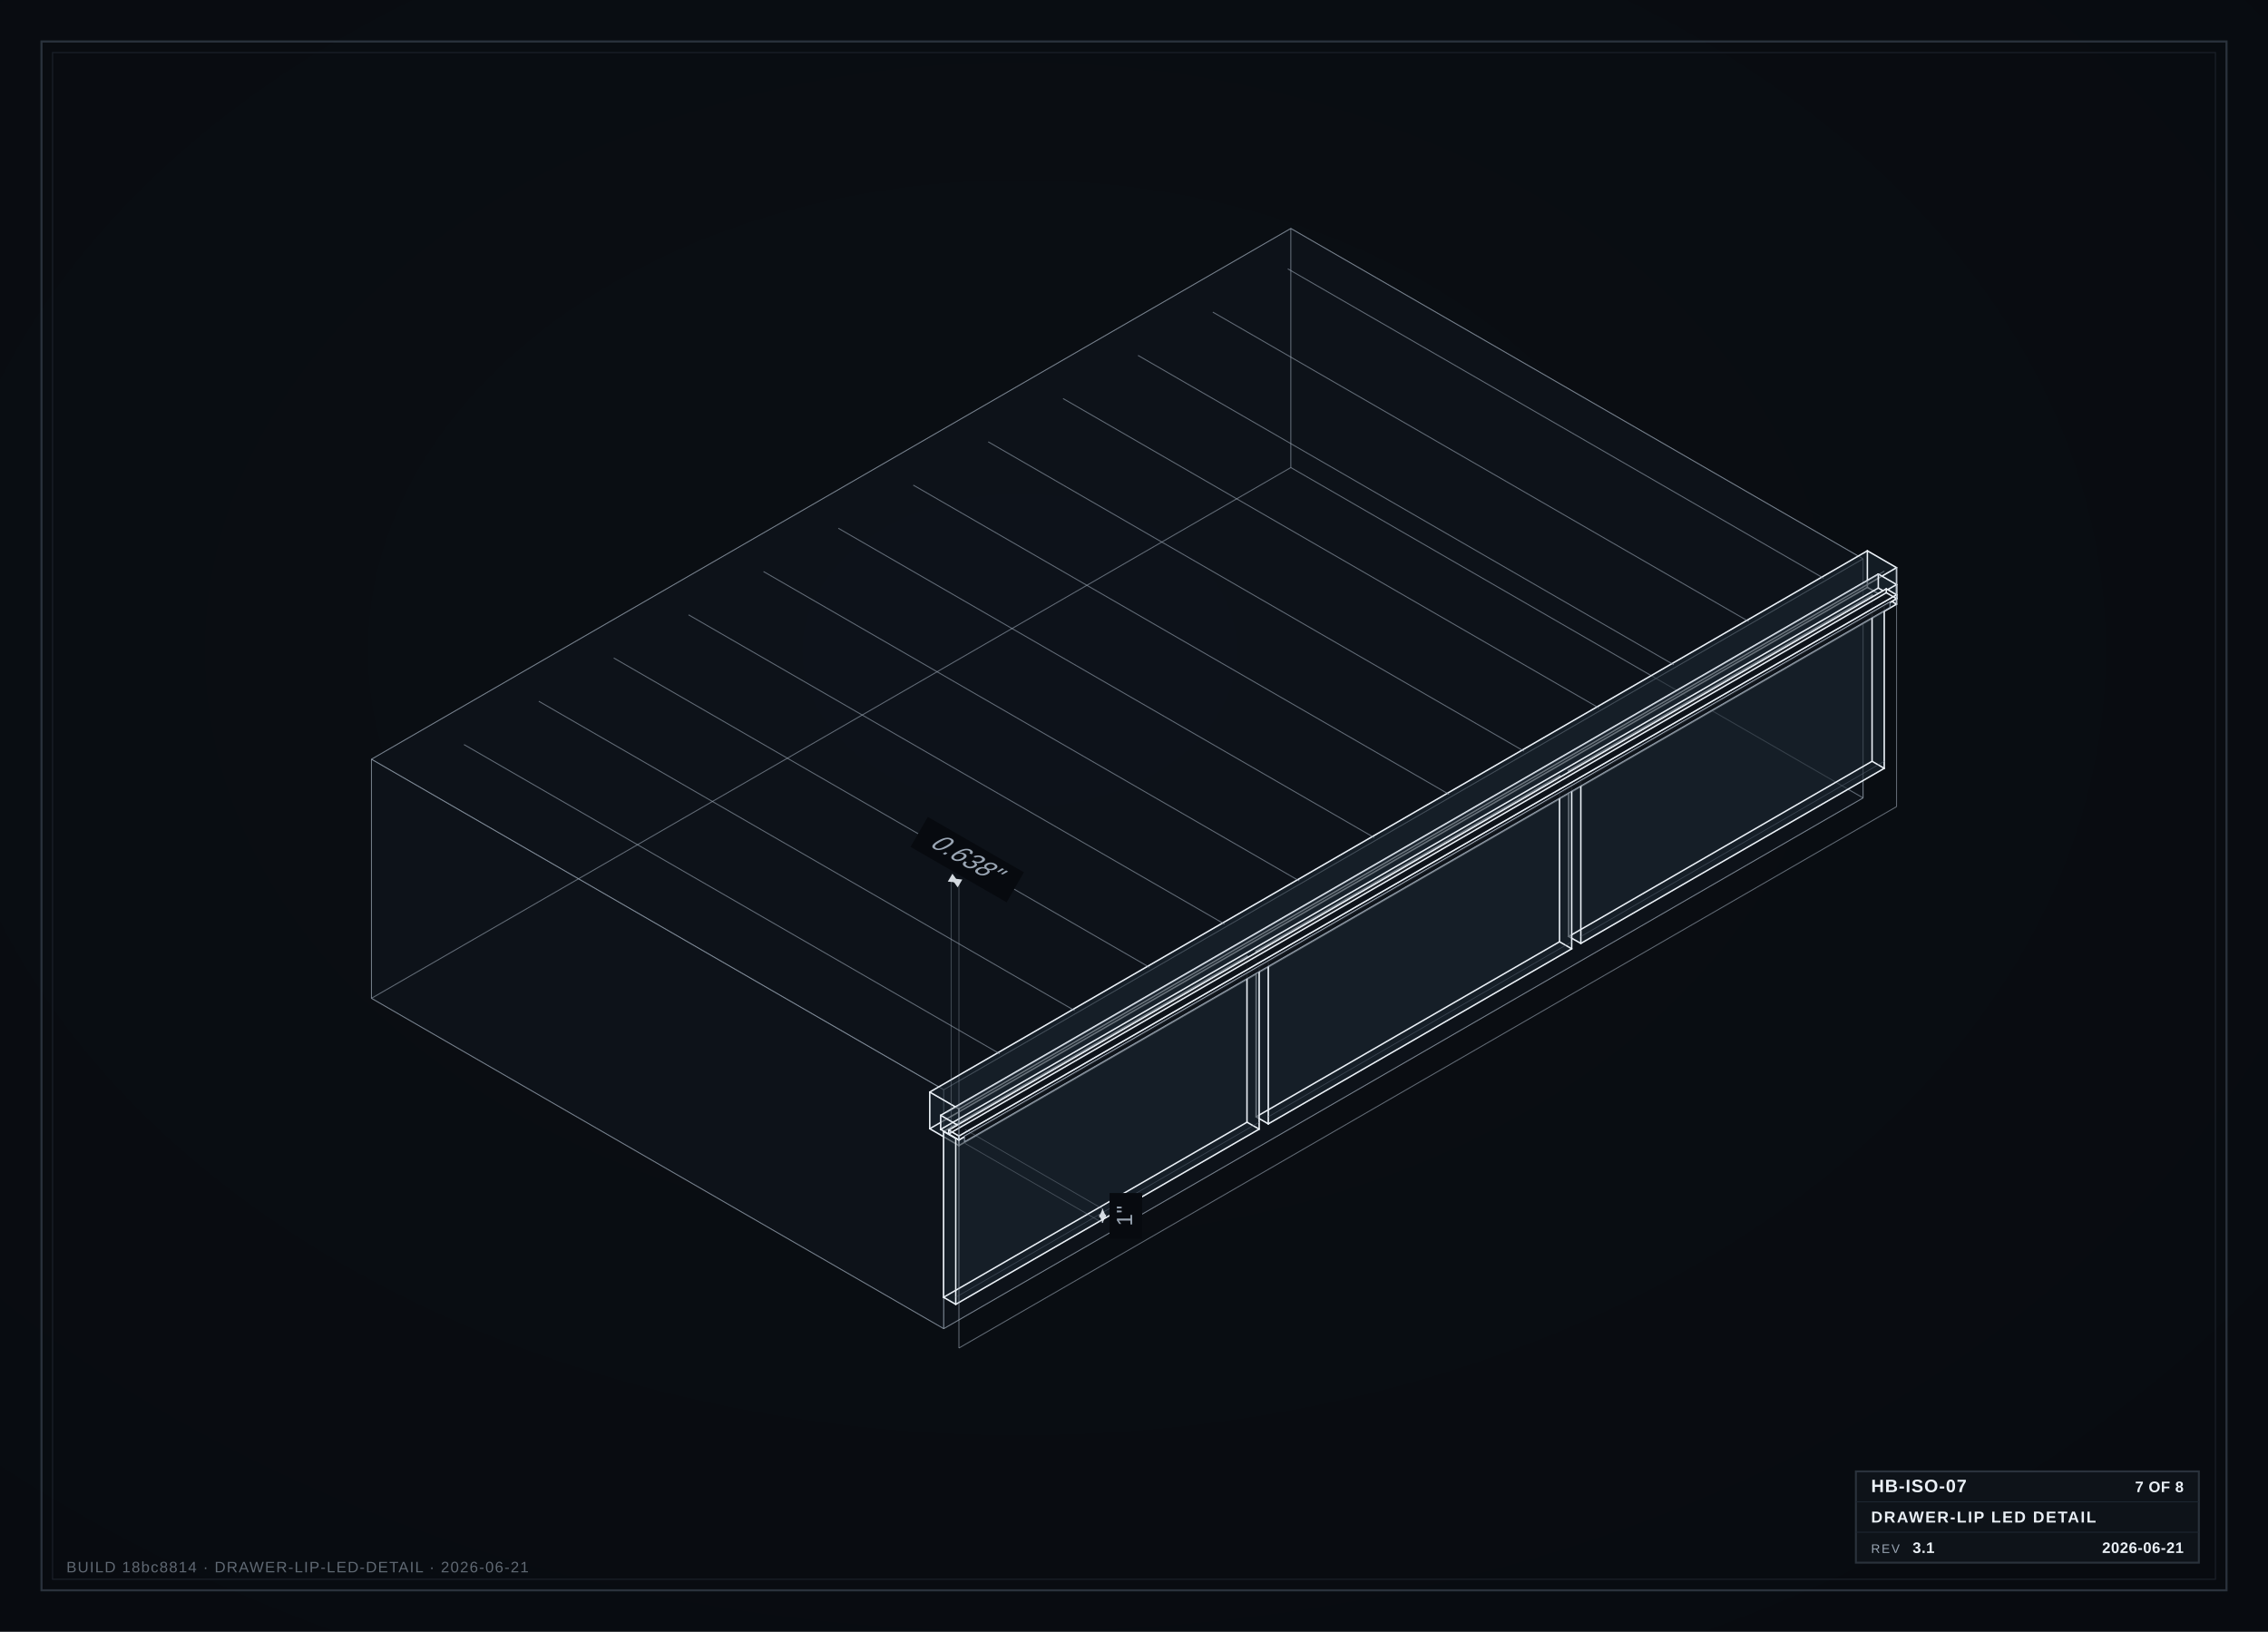
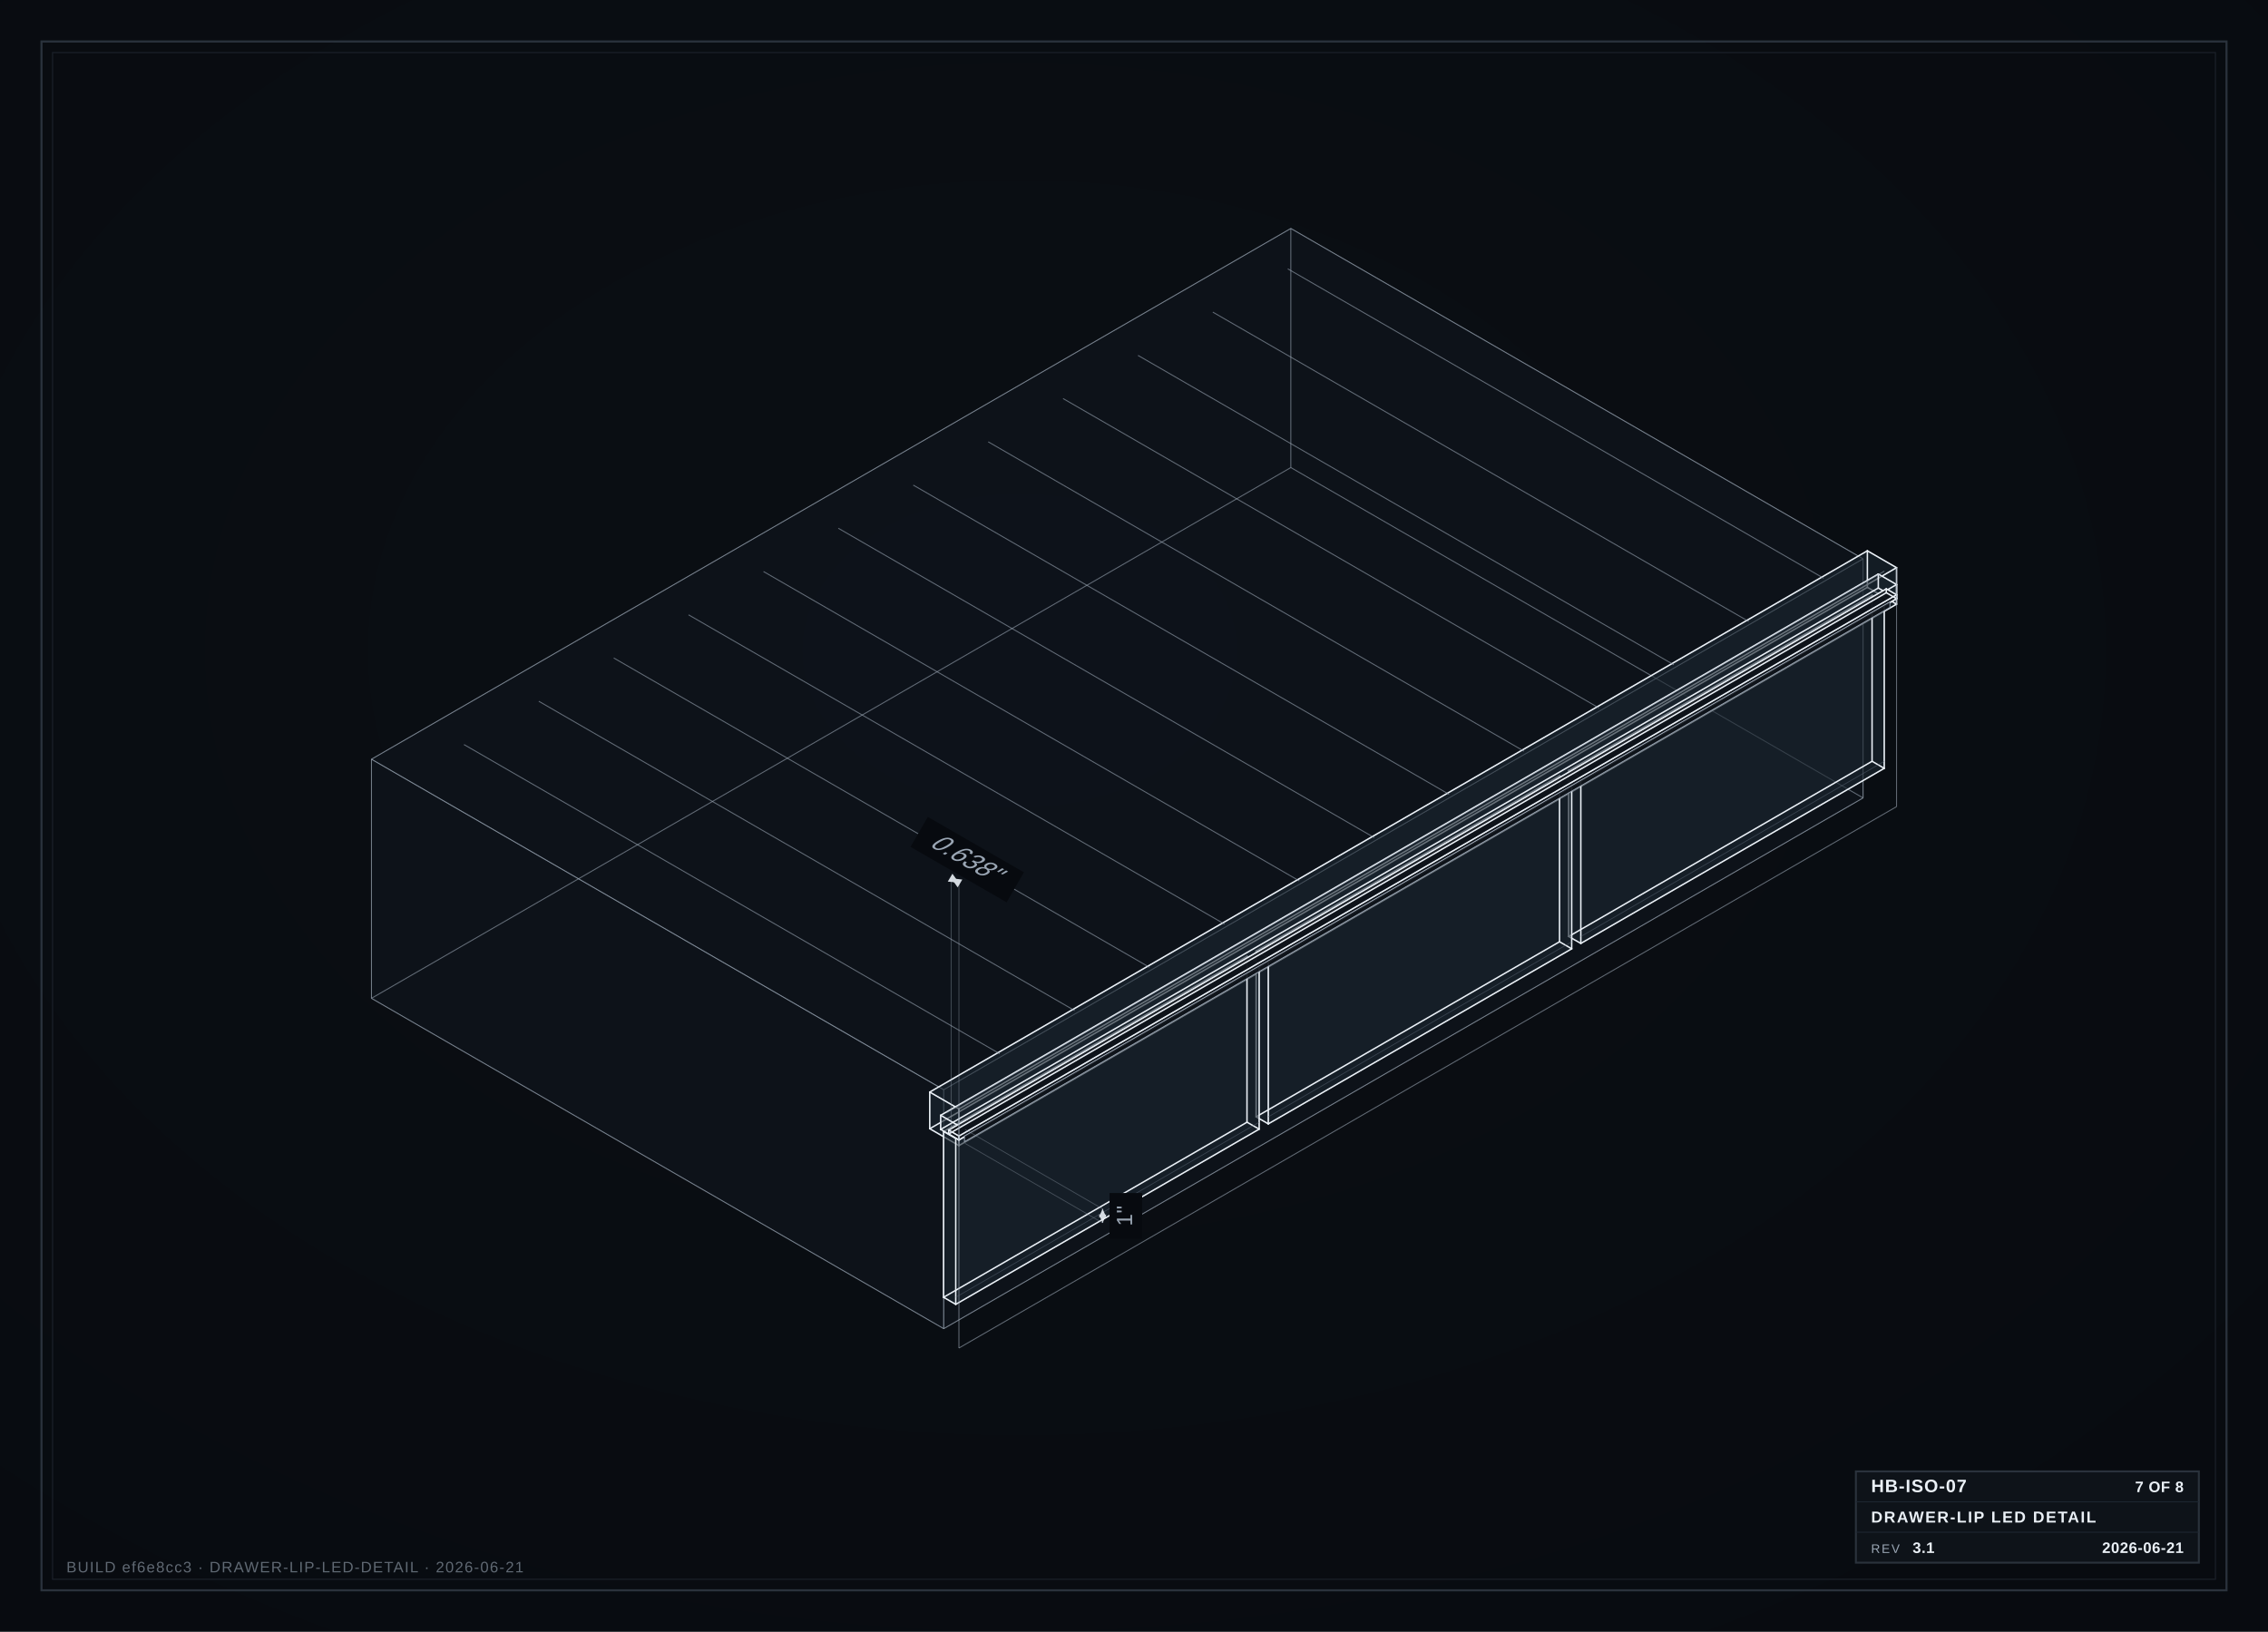
<svg xmlns="http://www.w3.org/2000/svg" viewBox="0 0 1640 1180" data-bf-class="new-world-isometric" data-bf-sheet="drawer-lip-led-detail" data-bf-view="iso-top">
  <defs>
    <radialGradient id="bg" cx="0.45" cy="0.4" r="0.95">
      <stop offset="0" stop-color="#0B0F14" />
      <stop offset="1" stop-color="#070A0F" />
    </radialGradient>
    <marker id="dimArrow-primary" markerWidth="11" markerHeight="10" refX="9" refY="4" orient="auto-start-reverse" markerUnits="userSpaceOnUse">
      <path d="M0,0 L9,4 L0,8 Z" fill="#EAF0F6" />
    </marker>
    <marker id="dimArrow-secondary" markerWidth="9.4" markerHeight="8.6" refX="7.4" refY="3.3" orient="auto-start-reverse" markerUnits="userSpaceOnUse">
      <path d="M0,0 L7.4,3.3 L0,6.6 Z" fill="#EAF0F6" />
    </marker>
    <marker id="dimArrow-tight" markerWidth="8" markerHeight="7.4" refX="6" refY="2.7" orient="auto-start-reverse" markerUnits="userSpaceOnUse">
      <path d="M0,0 L6,2.7 L0,5.4 Z" fill="#EAF0F6" />
    </marker>
    <marker id="dimArrow-micro" markerWidth="7" markerHeight="6.4" refX="5" refY="2.2" orient="auto-start-reverse" markerUnits="userSpaceOnUse">
      <path d="M0,0 L5,2.2 L0,4.4 Z" fill="#EAF0F6" />
    </marker>
    <style>
      .face   { fill:#1B2530; fill-opacity:0.62; stroke:#9AA6B4; stroke-width:0.5; stroke-opacity:0.5; stroke-linejoin:round; }
      .faceDk { fill:#0E141C; fill-opacity:0.72; stroke:#9AA6B4; stroke-width:0.5; stroke-opacity:0.4; stroke-linejoin:round; }
      .spk    { fill:#0E1218; fill-opacity:0.92; stroke:#9AA6B4; stroke-width:0.6; }
      .metal  { fill:none; stroke:#8B95A1; stroke-width:0.9; }
      .edge   { stroke:#EAF0F6;  stroke-width:1.05; fill:none; stroke-linecap:round; stroke-linejoin:round; }
      .edgeS  { stroke:#9AA6B4; stroke-width:0.7;  fill:none; opacity:0.6; }
      .edgeF  { stroke:#5A6675; stroke-width:0.55; fill:none; opacity:0.5; }
      .explode { stroke:#9AA6B4; stroke-width:0.7; fill:none; stroke-dasharray:2 6; stroke-linecap:round; opacity:0.55; }
      .dimline-primary { stroke:#EAF0F6; stroke-width:1.5; }
      .dimline-secondary { stroke:#9AA6B4; stroke-width:1.05; opacity:0.9; }
      .dimline-tight { stroke:#9AA6B4; stroke-width:0.85; opacity:0.9; }
      .dimline-micro { stroke:#9AA6B4; stroke-width:0.7; opacity:0.9; }
      .ext-primary { stroke:#9AA6B4; stroke-width:0.8; opacity:0.5; }
      .ext-secondary { stroke:#9AA6B4; stroke-width:0.7; opacity:0.35; }
      .ext-tight { stroke:#9AA6B4; stroke-width:0.6; opacity:0.35; }
      .ext-micro { stroke:#9AA6B4; stroke-width:0.5; opacity:0.35; }
      .dimKnockout { fill:#070A0F; stroke:none; }
      /* dimension typography — the ONLY three sizes (07 §3B). The thin halo is ANTI-ALIAS support only, never
         line clearance: the dim line is broken around the number (or the number sits outside it), so no line
         ever runs beneath a glyph. */
      .dimtext { fill:#EAF0F6; font-family:"Helvetica Neue","Segoe UI",Arial,system-ui,sans-serif; letter-spacing:0.3px; paint-order:stroke; stroke:#070A0F; stroke-width:1.1px; }
      .dimP { font-size:22px; }
      .dimS { font-size:18px; fill:#9AA6B4; }
      .dimT { font-size:16px; fill:#9AA6B4; }
      .dimM { font-size:13px; fill:#9AA6B4; }
      /* COMPACT title-block typography (07 §3B): the drawing title lives ONLY here (no top sheet title); the
         title is class="ttl" so it is exempt from the descriptive-label scan and the proof's text.ttl probe. */
      .ttl   { fill:#EAF0F6;    font-family:"Helvetica Neue","Segoe UI",Arial,system-ui,sans-serif; font-size:11.5px; letter-spacing:1px; font-weight:600; }
      .tnum  { fill:#EAF0F6;    font-family:"Helvetica Neue","Segoe UI",Arial,system-ui,sans-serif; font-size:13px; letter-spacing:0.6px; font-weight:700; }
      .tlab  { fill:#9AA6B4; font-family:"Helvetica Neue","Segoe UI",Arial,system-ui,sans-serif; font-size:9px;  letter-spacing:1.1px; }
      .tval  { fill:#EAF0F6;    font-family:"Helvetica Neue","Segoe UI",Arial,system-ui,sans-serif; font-size:11px; letter-spacing:0.3px; font-weight:600; }
      .wm    { fill:#9AA6B4; font-family:"Helvetica Neue","Segoe UI",Arial,system-ui,sans-serif; font-size:11px; letter-spacing:0.8px; opacity:0.6; }
    </style>
  </defs>
  <rect x="0" y="0" width="1640" height="1180" fill="url(#bg)" />
  <rect x="30" y="30" width="1580" height="1120" fill="none" stroke="#2A323C" stroke-width="1.5" />
  <rect x="38" y="38" width="1564" height="1104" fill="none" stroke="#1A2029" stroke-width="0.8" />
  <g id="iso-model">
    <path d="M268.6,721.9 L682.4,960.8 L682.4,788 L268.6,549 Z" class="faceDk" />
    <path d="M1347.2,577 L682.4,960.8 L682.4,788 L1347.2,404.1 Z" class="faceDk" />
    <path d="M933.4,165.2 L1347.2,404.1 L682.4,788 L268.6,549 Z" class="faceDk" />
    <line x1="933.4" y1="338.1" x2="1347.2" y2="577" class="edgeS" />
    <line x1="1347.2" y1="577" x2="1347.2" y2="404.1" class="edgeS" />
    <line x1="1347.2" y1="404.1" x2="933.4" y2="165.2" class="edgeS" />
    <line x1="933.4" y1="165.2" x2="933.4" y2="338.1" class="edgeS" />
    <line x1="268.6" y1="721.9" x2="682.4" y2="960.8" class="edgeS" />
    <line x1="682.4" y1="960.8" x2="682.4" y2="788" class="edgeS" />
    <line x1="682.4" y1="788" x2="268.6" y2="549" class="edgeS" />
    <line x1="268.6" y1="549" x2="268.6" y2="721.9" class="edgeS" />
    <line x1="933.4" y1="338.1" x2="268.6" y2="721.9" class="edgeS" />
    <line x1="1347.2" y1="577" x2="682.4" y2="960.8" class="edgeS" />
    <line x1="1347.2" y1="404.1" x2="682.4" y2="788" class="edgeS" />
    <line x1="933.4" y1="165.2" x2="268.6" y2="549" class="edgeS" />
    <path d="M672.3,816.2 L693.4,828.4 L693.4,801.9 L672.3,789.7 Z" class="face" />
    <path d="M1371.4,436.9 L693.4,828.4 L693.4,801.9 L1371.4,410.5 Z" class="face" />
    <path d="M1350.3,398.3 L1371.4,410.5 L693.4,801.9 L672.3,789.7 Z" class="face" />
    <line x1="1350.3" y1="424.7" x2="1371.4" y2="436.9" class="edge" />
    <line x1="1371.4" y1="436.9" x2="1371.4" y2="410.5" class="edge" />
    <line x1="1371.4" y1="410.5" x2="1350.3" y2="398.3" class="edge" />
    <line x1="1350.3" y1="398.3" x2="1350.3" y2="424.7" class="edge" />
    <line x1="672.3" y1="816.2" x2="693.4" y2="828.4" class="edge" />
    <line x1="693.4" y1="828.4" x2="693.4" y2="801.9" class="edge" />
    <line x1="693.4" y1="801.9" x2="672.3" y2="789.7" class="edge" />
    <line x1="672.3" y1="789.7" x2="672.3" y2="816.2" class="edge" />
    <line x1="1350.3" y1="424.7" x2="672.3" y2="816.2" class="edge" />
    <line x1="1371.4" y1="436.9" x2="693.4" y2="828.4" class="edge" />
    <line x1="1371.4" y1="410.5" x2="693.4" y2="801.9" class="edge" />
    <line x1="1350.3" y1="398.3" x2="672.3" y2="789.7" class="edge" />
    <path d="M1134.3,677.2 L1143.1,682.2 L1143.1,562.3 L1134.3,557.2 Z" class="face" />
    <path d="M1362.5,555.6 L1143.1,682.2 L1143.1,562.3 L1362.5,435.6 Z" class="face" />
    <path d="M1353.7,430.5 L1362.5,435.6 L1143.1,562.3 L1134.3,557.2 Z" class="face" />
    <line x1="1353.7" y1="550.5" x2="1362.5" y2="555.6" class="edge" />
    <line x1="1362.5" y1="555.6" x2="1362.5" y2="435.6" class="edge" />
    <line x1="1362.5" y1="435.6" x2="1353.7" y2="430.5" class="edge" />
    <line x1="1353.7" y1="430.5" x2="1353.7" y2="550.5" class="edge" />
    <line x1="1134.3" y1="677.2" x2="1143.1" y2="682.2" class="edge" />
    <line x1="1143.1" y1="682.2" x2="1143.1" y2="562.3" class="edge" />
    <line x1="1143.1" y1="562.3" x2="1134.3" y2="557.2" class="edge" />
    <line x1="1134.3" y1="557.2" x2="1134.3" y2="677.2" class="edge" />
    <line x1="1353.7" y1="550.5" x2="1134.3" y2="677.2" class="edge" />
    <line x1="1362.5" y1="555.6" x2="1143.1" y2="682.2" class="edge" />
    <line x1="1362.5" y1="435.6" x2="1143.1" y2="562.3" class="edge" />
    <line x1="1353.7" y1="430.5" x2="1134.3" y2="557.2" class="edge" />
    <path d="M908.3,807.6 L917.1,812.7 L917.1,692.8 L908.3,687.7 Z" class="face" />
    <path d="M1136.5,686.1 L917.1,812.7 L917.1,692.8 L1136.5,566.1 Z" class="face" />
    <path d="M1127.7,561 L1136.5,566.1 L917.1,692.8 L908.3,687.7 Z" class="face" />
    <line x1="1127.7" y1="681" x2="1136.5" y2="686.1" class="edge" />
    <line x1="1136.5" y1="686.1" x2="1136.5" y2="566.1" class="edge" />
    <line x1="1136.5" y1="566.1" x2="1127.7" y2="561" class="edge" />
    <line x1="1127.7" y1="561" x2="1127.7" y2="681" class="edge" />
    <line x1="908.3" y1="807.6" x2="917.1" y2="812.7" class="edge" />
    <line x1="917.1" y1="812.7" x2="917.1" y2="692.8" class="edge" />
    <line x1="917.1" y1="692.8" x2="908.3" y2="687.7" class="edge" />
    <line x1="908.3" y1="687.7" x2="908.3" y2="807.6" class="edge" />
    <line x1="1127.7" y1="681" x2="908.3" y2="807.6" class="edge" />
    <line x1="1136.5" y1="686.1" x2="917.1" y2="812.7" class="edge" />
    <line x1="1136.5" y1="566.1" x2="917.1" y2="692.8" class="edge" />
    <line x1="1127.7" y1="561" x2="908.3" y2="687.7" class="edge" />
    <path d="M682.3,938.1 L691.1,943.2 L691.1,823.2 L682.3,818.2 Z" class="face" />
    <path d="M910.5,816.5 L691.1,943.2 L691.1,823.2 L910.5,696.6 Z" class="face" />
    <path d="M901.7,691.5 L910.5,696.6 L691.1,823.2 L682.3,818.2 Z" class="face" />
    <line x1="901.7" y1="811.5" x2="910.5" y2="816.5" class="edge" />
    <line x1="910.5" y1="816.5" x2="910.5" y2="696.6" class="edge" />
    <line x1="910.5" y1="696.6" x2="901.7" y2="691.5" class="edge" />
    <line x1="901.7" y1="691.5" x2="901.7" y2="811.5" class="edge" />
    <line x1="682.3" y1="938.1" x2="691.1" y2="943.2" class="edge" />
    <line x1="691.1" y1="943.2" x2="691.1" y2="823.2" class="edge" />
    <line x1="691.1" y1="823.2" x2="682.3" y2="818.2" class="edge" />
    <line x1="682.3" y1="818.2" x2="682.3" y2="938.1" class="edge" />
    <line x1="901.7" y1="811.5" x2="682.3" y2="938.1" class="edge" />
    <line x1="910.5" y1="816.5" x2="691.1" y2="943.2" class="edge" />
    <line x1="910.5" y1="696.6" x2="691.1" y2="823.2" class="edge" />
    <line x1="901.7" y1="691.5" x2="682.3" y2="818.2" class="edge" />
    <path d="M680.2,816.7 L693.4,824.3 L693.4,814.2 L680.2,806.5 Z" class="face" />
    <path d="M1371.4,432.9 L693.4,824.3 L693.4,814.2 L1371.4,422.7 Z" class="face" />
    <path d="M1358.2,415.1 L1371.4,422.7 L693.4,814.2 L680.2,806.5 Z" class="face" />
    <line x1="1358.2" y1="425.2" x2="1371.4" y2="432.9" class="edge" />
    <line x1="1371.4" y1="432.9" x2="1371.4" y2="422.7" class="edge" />
    <line x1="1371.4" y1="422.7" x2="1358.2" y2="415.1" class="edge" />
    <line x1="1358.2" y1="415.1" x2="1358.2" y2="425.2" class="edge" />
    <line x1="680.2" y1="816.7" x2="693.4" y2="824.3" class="edge" />
    <line x1="693.4" y1="824.3" x2="693.4" y2="814.2" class="edge" />
    <line x1="693.4" y1="814.2" x2="680.2" y2="806.5" class="edge" />
    <line x1="680.2" y1="806.5" x2="680.2" y2="816.7" class="edge" />
    <line x1="1358.2" y1="425.2" x2="680.2" y2="816.7" class="edge" />
    <line x1="1371.4" y1="432.9" x2="693.4" y2="824.3" class="edge" />
    <line x1="1371.4" y1="422.7" x2="693.4" y2="814.2" class="edge" />
    <line x1="1358.2" y1="415.1" x2="680.2" y2="806.5" class="edge" />
    <path d="M686,820 L693.4,824.3 L693.4,821.5 L686,817.2 Z" class="spk" />
    <path d="M1371.4,432.9 L693.4,824.3 L693.4,821.5 L1371.4,430.1 Z" class="spk" />
    <path d="M1364,425.8 L1371.4,430.1 L693.4,821.5 L686,817.2 Z" class="spk" />
    <line x1="1364" y1="428.6" x2="1371.4" y2="432.9" class="edge" />
    <line x1="1371.4" y1="432.9" x2="1371.4" y2="430.1" class="edge" />
    <line x1="1371.4" y1="430.1" x2="1364" y2="425.8" class="edge" />
    <line x1="1364" y1="425.8" x2="1364" y2="428.6" class="edge" />
    <line x1="686" y1="820" x2="693.4" y2="824.3" class="edge" />
    <line x1="693.4" y1="824.3" x2="693.4" y2="821.5" class="edge" />
    <line x1="693.4" y1="821.5" x2="686" y2="817.2" class="edge" />
    <line x1="686" y1="817.2" x2="686" y2="820" class="edge" />
    <line x1="1364" y1="428.6" x2="686" y2="820" class="edge" />
    <line x1="1371.4" y1="432.9" x2="693.4" y2="824.3" class="edge" />
    <line x1="1371.4" y1="430.1" x2="693.4" y2="821.5" class="edge" />
    <line x1="1364" y1="425.8" x2="686" y2="817.2" class="edge" />
    <path d="M1366.6,439.2 L697.4,825.6 L697.4,821.5 L1366.6,435.2 Z" class="spk" />
    <line x1="931.2" y1="194.4" x2="1318.6" y2="418.1" class="edgeS" />
    <line x1="877" y1="225.7" x2="1264.5" y2="449.4" class="edgeS" />
    <line x1="822.9" y1="257" x2="1210.3" y2="480.7" class="edgeS" />
    <line x1="768.7" y1="288.2" x2="1156.1" y2="511.9" class="edgeS" />
    <line x1="714.6" y1="319.5" x2="1102" y2="543.2" class="edgeS" />
    <line x1="660.4" y1="350.8" x2="1047.8" y2="574.4" class="edgeS" />
    <line x1="606.2" y1="382" x2="993.7" y2="605.7" class="edgeS" />
    <line x1="552.1" y1="413.3" x2="939.5" y2="637" class="edgeS" />
    <line x1="497.9" y1="444.6" x2="885.4" y2="668.2" class="edgeS" />
    <line x1="443.8" y1="475.8" x2="831.2" y2="699.5" class="edgeS" />
    <line x1="389.6" y1="507.1" x2="777.1" y2="730.8" class="edgeS" />
    <line x1="335.5" y1="538.4" x2="722.9" y2="762" class="edgeS" />
    <line x1="1362.6" y1="413" x2="684.6" y2="804.5" class="edgeS" />
    <line x1="1371.4" y1="583.3" x2="693.4" y2="974.8" class="edgeS" />
    <line x1="1371.4" y1="583.3" x2="1371.4" y2="410.5" class="edgeS" />
    <line x1="693.4" y1="974.8" x2="693.4" y2="801.9" class="edgeS" />
    <line x1="1362.5" y1="550.5" x2="1143.1" y2="677.2" class="edgeF" />
    <line x1="1136.5" y1="681" x2="917.1" y2="807.6" class="edgeF" />
    <line x1="910.5" y1="811.5" x2="691.1" y2="938.1" class="edgeF" />
  </g>
  <g id="iso-dimensions">
    <path d="M802.3,895.7 L802.3,862.7 L825.9,862.7 L825.9,895.7 Z" class="dimKnockout" />
    <path d="M727.9,652.5 L658.4,612.4 L670.9,590.7 L740.4,630.8 Z" class="dimKnockout" />
    <line x1="697.8" y1="826.8" x2="797.3" y2="884.3" class="ext-tight" />
    <line x1="697.8" y1="816.7" x2="797.3" y2="874.2" class="ext-tight" />
    <line x1="797.3" y1="884.3" x2="797.3" y2="874.2" class="dimline-tight" marker-start="url(#dimArrow-tight)" marker-end="url(#dimArrow-tight)" />
    <text transform="translate(814.1 879.2) rotate(-90)" class="dimtext dimT" text-anchor="middle" dominant-baseline="middle">1"</text>
    <line x1="693.4" y1="823.4" x2="693.4" y2="638.4" class="ext-secondary" />
    <line x1="687.8" y1="820.1" x2="687.8" y2="635.1" class="ext-secondary" />
    <line x1="693.4" y1="638.4" x2="687.8" y2="635.1" class="dimline-secondary" marker-start="url(#dimArrow-secondary)" marker-end="url(#dimArrow-secondary)" />
    <text transform="translate(699.4 621.6) rotate(30) skewX(-30)" class="dimtext dimS" text-anchor="middle" dominant-baseline="middle">0.638"</text>
  </g>
  <rect x="1342" y="1064" width="248" height="66" fill="#0E1319" stroke="#2A323C" stroke-width="1.4" />
  <line x1="1342" y1="1086" x2="1590" y2="1086" stroke="#1E2630" stroke-width="0.7" />
  <line x1="1342" y1="1108" x2="1590" y2="1108" stroke="#1E2630" stroke-width="0.7" />
  <text class="tnum" x="1353" y="1079">HB-ISO-07</text>
  <text class="tval" x="1579" y="1079" text-anchor="end">7 OF 8</text>
  <text class="ttl" x="1353" y="1101">DRAWER-LIP LED DETAIL</text>
  <text class="tlab" x="1353" y="1123">REV</text>
  <text class="tval" x="1383" y="1123">3.1</text>
  <text class="tval" x="1579" y="1123" text-anchor="end">2026-06-21</text>
-   <text class="wm" x="48" y="1137">BUILD 18bc8814 · DRAWER-LIP-LED-DETAIL · 2026-06-21</text>
+   <text class="wm" x="48" y="1137">BUILD ef6e8cc3 · DRAWER-LIP-LED-DETAIL · 2026-06-21</text>
</svg>
